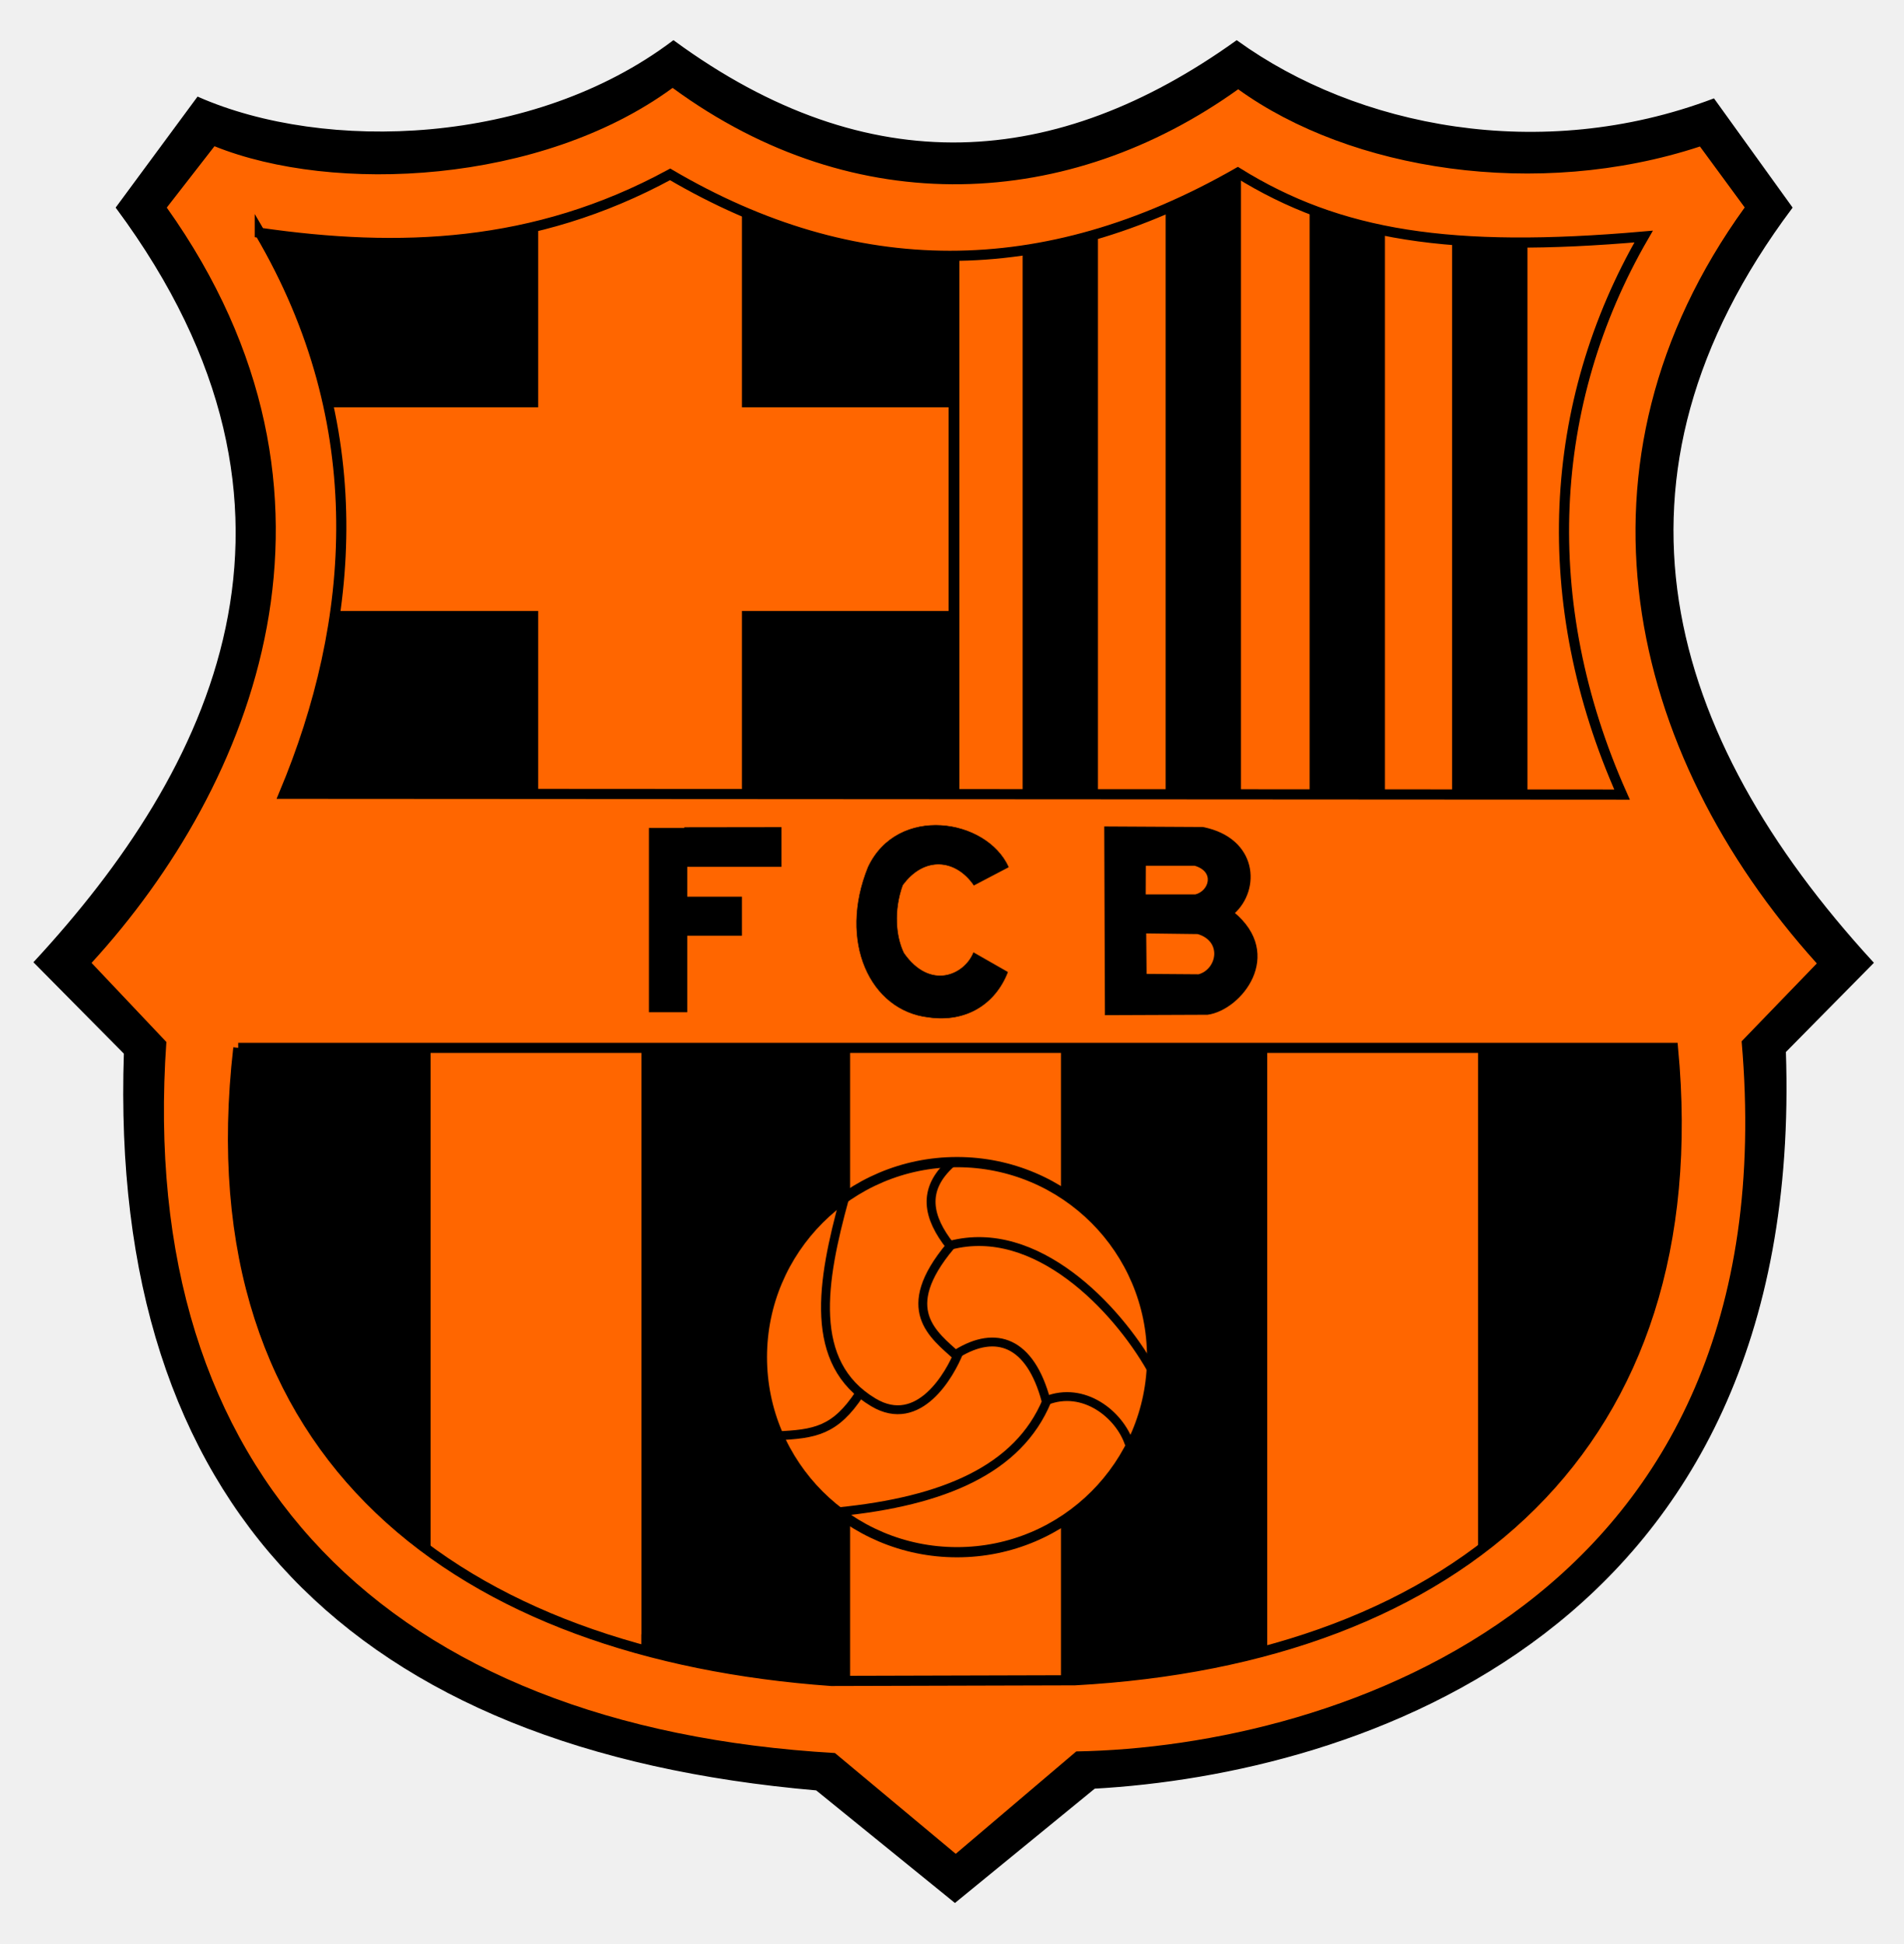
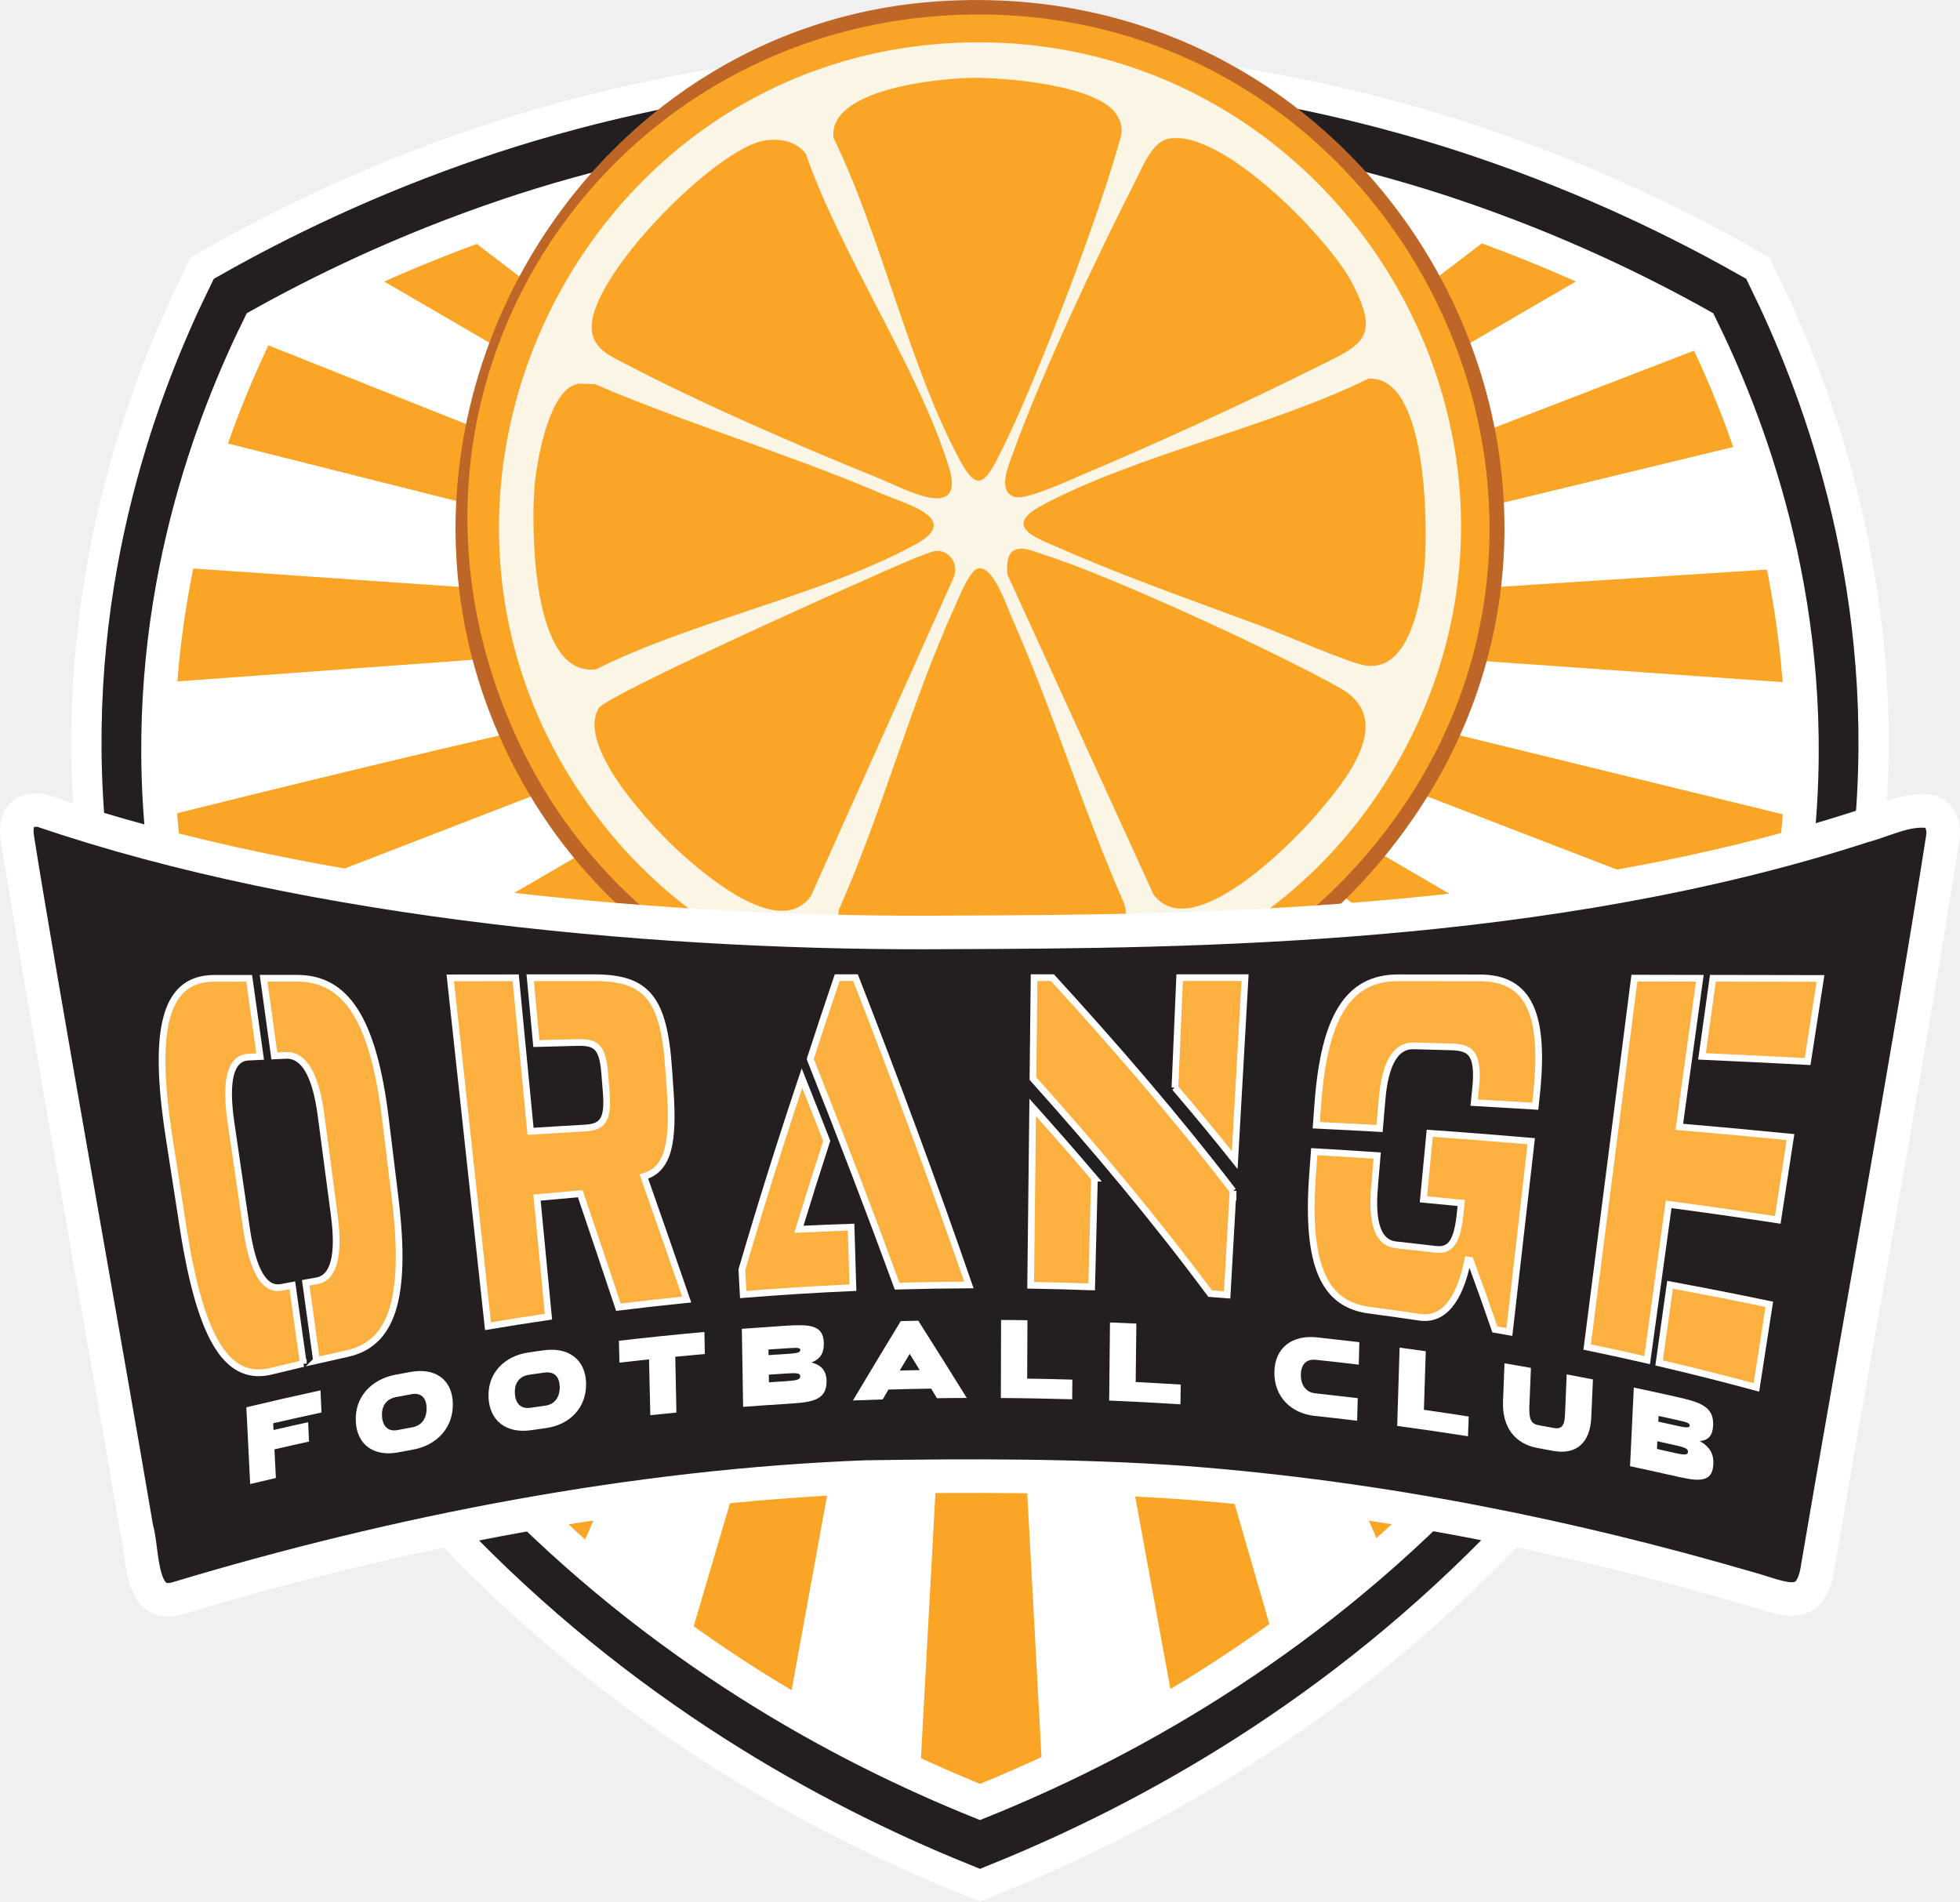
- <svg xmlns="http://www.w3.org/2000/svg" version="1.0" width="142" height="145" id="orange-logo" viewBox="0 0 142 145">
-   <defs id="defs1" />
-   <g transform="translate(-112,-91)" id="layer1">
-     <path id="black-outline" d="m 126.77,98.33 c 9.48,4.16 25.04,3.67 35.47,-4.21 14.59,10.69 28.63,9.59 42.02,0 8.93,6.45 22.67,9.21 35.57,4.34 l 5.78,8.03 c -15.08,20.15 -9.49,39.41 6.05,56.35 l -6.53,6.62 c 1.48,43.46 -32.18,53.83 -51.5,54.91 l -10.39,8.5 -10.31,-8.37 c -34.5,-2.98 -52.72,-21.18 -51.59,-54.92 l -6.71,-6.78 c 13.12,-14.19 22.97,-33.58 6.12,-56.31 z" style="display:inline;fill:#000000;fill-opacity:1;fill-rule:evenodd;stroke:#000000;stroke-width:0.2px;stroke-linecap:butt;stroke-linejoin:miter;stroke-opacity:1" />
-     <path id="bottom-blue" d="m 127.56,168.71 h 111.02 c 2.92,30.72 -16.6,47.32 -46.28,48.95 l -18.86,0.05 c -28.4,-2.04 -49.55,-17.03 -45.88,-49 z" style="display:inline;fill:#000000;fill-opacity:1;fill-rule:evenodd;stroke:none;stroke-width:0.2" />
-     <rect id="right-bottom-red-stripe-adjust" width="10.24" height="4.52" x="206.54" y="210.70" style="fill:#ff6600;fill-opacity:1;fill-rule:nonzero;stroke:none;stroke-width:0.2" />
-     <rect id="right-bottom-red-stripe" width="15.73" height="43.87" x="206.54" y="169.07" style="fill:#ff6600;fill-opacity:1;fill-rule:nonzero;stroke:none;stroke-width:0.2" />
-     <rect id="middle-bottom-red-stripe" width="15.73" height="49.09" x="175.42" y="169.08" style="fill:#ff6600;fill-opacity:1;fill-rule:nonzero;stroke:none;stroke-width:0.2" />
-     <rect id="left-bottom-red-stripe-adjust" width="10.24" height="4.52" x="149.6" y="210.7" style="fill:#ff6600;fill-opacity:1;fill-rule:nonzero;stroke:none;stroke-width:0.2" />
-     <rect id="left-bottom-red-stripe" width="15.73" height="43.87" x="144.12" y="169.08" style="fill:#ff6600;fill-opacity:1;fill-rule:nonzero;stroke:none;stroke-width:0.2" />
-     <path id="top-right-fill" d="m 183.53,108.48 v 43.61 l 52.99,0.38 -5.46,-20.99 6.8,-25.11 -33.54,-4.31 z" style="display:inline;fill:#ff6600;fill-opacity:1;fill-rule:evenodd;stroke:none;stroke-width:0.2" />
-     <path id="top-left-fill" d="m 182.77,108.48 v 43.61 l -52.99,0.38 5.46,-20.99 -6.8,-25.11 33.54,-4.31 z" style="display:inline;fill:#000000;fill-opacity:1;fill-rule:evenodd;stroke:none;stroke-width:0.2px;stroke-linecap:butt;stroke-linejoin:miter;stroke-opacity:1" />
-     <rect id="top-left-red-vert" width="15.2" height="48.51" x="152.15" y="103.30" style="fill:#ff6600;fill-opacity:1;fill-rule:nonzero;stroke:none;stroke-width:0.2" />
-     <rect id="top-left-red-hor" width="15.2" height="47.28" x="121.39" y="-182.77" transform="rotate(90)" style="fill:#ff6600;fill-opacity:1;fill-rule:nonzero;stroke:none;stroke-width:0.2" />
-     <rect id="top-right-stripe-4" width="5.62" height="43.76" x="220.33" y="107.91" style="fill:#000000;fill-opacity:1;fill-rule:nonzero;stroke:none;stroke-width:0.2" />
-     <rect id="top-right-stripe-3" width="5.62" height="45.46" x="209.7" y="106.24" style="fill:#000000;fill-opacity:1;fill-rule:nonzero;stroke:none;stroke-width:0.2" />
-     <rect id="top-right-stripe-2" width="5.62" height="48.07" x="198.96" y="103.53" style="fill:#000000;fill-opacity:1;fill-rule:nonzero;stroke:none;stroke-width:0.2" />
-     <rect id="top-right-stripe-1" width="5.62" height="44.76" x="188.29" y="106.74" style="fill:#000000;fill-opacity:1;fill-rule:nonzero;stroke:none;stroke-width:0.2" />
-     <path id="int-fill" d="m 162.16,97.57 c -9.79,7.17 -25.27,7.93 -34.16,4.34 l -3.56,4.58 c 15.28,21.49 6.5,43.12 -5.61,56.36 l 5.58,5.9 c -2.26,32.4 16.64,51.13 49.88,53.06 l 9.01,7.52 8.99,-7.64 c 19.35,-0.33 53.29,-11.19 49.64,-52.99 l 5.61,-5.81 c -14.22,-15.77 -19.13,-37.38 -5.38,-56.41 l -3.34,-4.55 c -12.16,4 -26.08,1.78 -34.45,-4.27 -12.56,9 -28.51,9.93 -42.19,-0.1 z m 42.3,6.16 c 7.55,4.69 15.89,6.02 30.28,4.76 -7.2,12.46 -7.98,27.31 -1.6,41.64 l -99.82,-0.06 c 5.37,-12.81 6.6,-27.55 -1.82,-41.87 10.37,1.51 20.51,1.15 30.61,-4.35 13.71,8.05 27.81,8.19 42.34,-0.12 z m -74.69,65.46 h 107.04 c 2.81,29.62 -16,45.62 -44.62,47.19 l -18.19,0.05 c -27.38,-1.97 -47.77,-16.42 -44.23,-47.24 z" style="display:inline;fill:#ff6600;fill-opacity:1;fill-rule:evenodd;stroke:none;stroke-width:0.178px;stroke-linecap:butt;stroke-linejoin:miter;stroke-opacity:0" />
-     <path id="top-outline" d="m 131.38,108.36 c 8.42,14.32 7.18,29.06 1.82,41.87 l 99.81,0.06 c -6.38,-14.33 -5.6,-29.18 1.61,-41.64 -14.38,1.26 -22.73,-0.07 -30.28,-4.76 -14.53,8.32 -28.64,8.17 -42.35,0.12 -10.11,5.5 -20.24,5.86 -30.61,4.36 z" style="display:inline;fill:none;fill-rule:evenodd;stroke:#000000;stroke-width:0.757;stroke-linecap:butt;stroke-linejoin:miter;stroke-miterlimit:4;stroke-dasharray:none;stroke-opacity:1" />
-     <path id="bottom-outline" d="m 129.77,169.19 h 107.04 c 2.81,29.62 -16,45.62 -44.62,47.19 l -18.18,0.05 c -27.38,-1.97 -47.77,-16.42 -44.23,-47.24 z" style="fill:none;fill-rule:evenodd;stroke:#000000;stroke-width:0.757;stroke-linecap:butt;stroke-linejoin:miter;stroke-miterlimit:4;stroke-dasharray:none;stroke-opacity:1" />
-     <path id="middle-outline" d="m 183.19,109.86 v 40.45" style="fill:none;fill-rule:evenodd;stroke:#000000;stroke-width:0.757;stroke-linecap:butt;stroke-linejoin:miter;stroke-miterlimit:4;stroke-dasharray:none;stroke-opacity:1" />
-     <path id="ball-fill" d="m 197.95,192.27 a 14.55,14.55 0 1 1 -29.11,0 14.55,14.55 0 1 1 29.11,0 z" style="fill:#ff6600;fill-opacity:1;fill-rule:nonzero;stroke:#000000;stroke-width:0.761;stroke-linecap:butt;stroke-linejoin:miter;stroke-miterlimit:4;stroke-dasharray:none;stroke-dashoffset:0;stroke-opacity:1" />
-     <path id="ball6" d="m 175,180.42 c -1.7,6.19 -2.75,12.29 2.15,15.22 3.42,2.05 5.74,-2.13 6.38,-3.74" style="fill:none;fill-rule:evenodd;stroke:#000000;stroke-width:0.662;stroke-linecap:butt;stroke-linejoin:miter;stroke-miterlimit:4;stroke-dasharray:none;stroke-opacity:1" />
-     <path id="ball5" d="m 169.93,198.14 c 2.87,-0.13 4.37,-0.37 6.21,-3.16" style="fill:none;fill-rule:evenodd;stroke:#000000;stroke-width:0.662;stroke-linecap:butt;stroke-linejoin:miter;stroke-miterlimit:4;stroke-dasharray:none;stroke-opacity:1" />
-     <path id="ball4" d="m 183.41,192 c 2.88,-1.77 5.44,-0.91 6.63,3.52 2.8,-1.13 5.5,1.04 6.21,3.22" style="fill:none;fill-rule:evenodd;stroke:#000000;stroke-width:0.662;stroke-linecap:butt;stroke-linejoin:miter;stroke-miterlimit:4;stroke-dasharray:none;stroke-opacity:1" />
-     <path id="ball3" d="m 190.1,195.52 c -2.13,5.14 -7.72,7.51 -15.57,8.29" style="fill:none;fill-rule:evenodd;stroke:#000000;stroke-width:0.662;stroke-linecap:butt;stroke-linejoin:miter;stroke-miterlimit:4;stroke-dasharray:none;stroke-opacity:1" />
-     <path id="ball2" d="m 183.41,192.21 c -1.77,-1.62 -4.49,-3.47 -0.52,-8.23 -1.68,-2.13 -2.14,-4.21 0.06,-6.18" style="fill:none;fill-rule:evenodd;stroke:#000000;stroke-width:0.662;stroke-linecap:butt;stroke-linejoin:miter;stroke-miterlimit:4;stroke-dasharray:none;stroke-opacity:1" />
-     <path id="ball1" d="m 197.88,193.14 c -2.59,-4.57 -8.6,-10.9 -14.99,-9.22" style="fill:none;fill-rule:evenodd;stroke:#000000;stroke-width:0.662;stroke-linecap:butt;stroke-linejoin:miter;stroke-miterlimit:4;stroke-dasharray:none;stroke-opacity:1" />
-     <path id="text-b" d="m 194.48,152.77 0.05,13.88 7.55,-0.03 c 2.46,-0.34 5.68,-4.37 1.9,-7.49 1.99,-1.76 1.75,-5.52 -2.25,-6.32 z m 2.9,2.73 h 3.76 c 1.65,0.48 1.16,2.07 0.05,2.34 h -3.82 z m 0.03,5.05 3.96,0.05 c 1.96,0.58 1.52,2.81 0.06,3.2 l -3.99,-0.03 z" style="fill:#000000;fill-rule:evenodd;stroke:#000000;stroke-width:0.2px;stroke-linecap:butt;stroke-linejoin:miter;stroke-opacity:1" />
-     <path id="text-c" d="m 184.67,157.04 2.56,-1.34 c -1.64,-3.62 -8.27,-4.65 -10.46,0 -2.25,5.54 0.14,10.7 4.5,11.2 2.77,0.4 4.96,-0.95 5.9,-3.36 l -2.54,-1.45 c -0.68,1.68 -3.25,2.84 -5.21,0.03 -0.61,-1.26 -0.76,-3.19 -0.09,-5.07 1.61,-2.21 3.97,-1.97 5.33,0 z" style="fill:#000000;fill-rule:evenodd;stroke:#000000;stroke-width:0.038;stroke-linecap:butt;stroke-linejoin:miter;stroke-miterlimit:4;stroke-dasharray:none;stroke-opacity:1" />
-     <path id="text-f" d="m 163.05,152.73 v 0.05 h -2.64 v 5.13 2.91 5.71 h 2.86 v -5.71 h 4.08 v -2.91 h -4.08 v -2.23 h 7.03 v -2.96 z" style="fill:#000000;fill-opacity:1;fill-rule:nonzero;stroke:none;stroke-width:0.662;stroke-linecap:butt;stroke-linejoin:miter;stroke-miterlimit:4;stroke-dasharray:none;stroke-dashoffset:0;stroke-opacity:1" />
+ <svg xmlns="http://www.w3.org/2000/svg" viewBox="0 0 292.08 283.37" version="1.1" id="svg53">
+   <defs id="defs1">
+     <style id="style1">
+       .cls-1, .cls-2, .cls-3, .cls-4 {
+         stroke: #fff;
+       }
+ 
+       .cls-1, .cls-2, .cls-3, .cls-4, .cls-5 {
+         stroke-miterlimit: 10;
+       }
+ 
+       .cls-1, .cls-2, .cls-5 {
+         fill: none;
+       }
+ 
+       .cls-1, .cls-3 {
+         stroke-width: 5px;
+       }
+ 
+       .cls-6 {
+         fill: #bd6628;
+       }
+ 
+       .cls-2 {
+         stroke-width: 19px;
+       }
+ 
+       .cls-7 {
+         fill: #faa526;
+       }
+ 
+       .cls-8 {
+         fill: #fbf5e5;
+       }
+ 
+       .cls-9 {
+         fill: #fff;
+       }
+ 
+       .cls-3 {
+         fill: #231f20;
+       }
+ 
+       .cls-4 {
+         fill: #fbb040;
+       }
+ 
+       .cls-5 {
+         stroke: #231f20;
+         stroke-width: 10px;
+       }
+     </style>
+   </defs>
+   <path class="cls-2" d="m 271.53,121.42 c -4.06,51.82 -36,85.37 -51.62,101.78 C 195,249.37 167.47,264.41 146.04,273.11 124.61,264.41 97.08,249.37 72.17,223.2 56.55,206.79 24.61,173.24 20.55,121.42 17.83,86.67 28.85,59.11 35.67,45.15 44.63,40.1 57.55,33.62 73.88,28.1 c 10.13,-3.43 36.64,-11.57 72.16,-11.86 35.52,0.29 62.03,8.43 72.16,11.86 16.32,5.52 29.25,12 38.21,17.05 6.82,13.96 17.84,41.52 15.12,76.27 z" id="path2" style="display:inline;fill:#ffffff;fill-opacity:1" />
+   <g id="Layer_6" data-name="Layer 6" style="display:inline">
+     <path class="cls-7" d="m 208.2,25.57 c -2.21,-0.89 -4.44,-1.7 -6.65,-2.58 -0.53,-0.21 -0.96,-0.49 -1.33,-0.82 -6.73,8.74 -13.45,17.49 -20.14,26.26 -0.56,1.76 3.56,4.02 3.9,6.31 9.06,-9.26 18.09,-18.55 27.12,-27.84 -1.01,-0.44 -1.99,-0.97 -2.9,-1.33 z" id="path18" style="display:inline" />
+     <path class="cls-7" d="m 236.14,36.5 c -3.19,-1.8 -6.69,-2.51 -10.03,-3.95 -0.09,-0.04 -0.16,-0.09 -0.24,-0.13 l -35.19,26.82 2.96,6.67 46.55,-27.08 c -1.35,-0.74 -2.67,-1.55 -4.06,-2.34 z" id="path7" style="display:inline" />
+     <path class="cls-7" d="m 262.74,65.53 c -1.25,-1.99 -1.86,-4.49 -2.59,-6.68 -0.93,-2.78 -2.25,-5.55 -3.16,-8.35 l -59.12,22.8 c 0.21,2.59 1.4,5.46 0.78,7.75 z" id="path14" style="display:inline" />
+     <path class="cls-7" d="m 268.53,94.63 c -0.18,-3.36 -0.73,-6.67 -0.91,-10.03 l -62.42,4.03 c -3.44,0.25 -1.82,5.96 -1.56,8.65 l 65.78,4.64 c -0.8,-2.38 -0.74,-4.72 -0.88,-7.29 z" id="path17" style="display:inline" />
+     <path class="cls-7" d="m 268.79,130.8 c 0.31,-1.4 0.52,-2.82 0.73,-4.23 0.18,-1.41 0.25,-2.83 0.11,-4.25 l -68.48,-16.74 c -1.95,0.39 -1.57,6.88 -3.28,7.39 l 68.99,26.61 c 0.52,-2.95 1.29,-5.82 1.93,-8.77 z" id="path13" style="display:inline" />
+     <path class="cls-7" d="m 259.72,162.58 c 0.38,-1.05 0.67,-2.13 0.83,-3.25 0,-0.05 0.02,-0.08 0.03,-0.13 l -65.98,-38.49 -2.96,6.31 61.88,47.57 c 1.64,-4.1 3.92,-8.14 6.21,-12.01 z" id="path8" style="display:inline" />
+     <path class="cls-7" d="m 233.17,204.88 c 4.19,-3.38 7.04,-8.14 10.12,-12.56 -19.41,-20.03 -38.84,-40 -58.37,-59.71 l -4.53,5.59 52.03,67.45 c 0.2,-0.27 0.44,-0.53 0.75,-0.77 z" id="path21" style="display:inline" />
+     <path class="cls-7" d="m 208.94,230.79 c 2.04,-1.57 4.09,-2.95 5.69,-5 1.37,-1.76 2.56,-3.6 4.18,-5.14 l -44.2,-76.85 -5.15,3.79 37.3,85.36 c 0.63,-0.81 1.38,-1.54 2.17,-2.15 z" id="path5" style="display:inline" />
+     <path class="cls-7" d="m 190.29,245.93 -27.53,-95.29 -6.4,2.34 18.83,102.97 c 5.26,-3 9.87,-6.97 15.1,-10.03 z" id="path10" style="display:inline" />
+     <path class="cls-7" d="m 145.61,271.51 c 1.37,-0.67 2.73,-1.45 4.03,-2.1 1.79,-0.89 3.76,-2.41 5.8,-3.16 l -6.1,-113.09 c -0.16,3.01 -4.33,0 -6.24,1.44 l -6.12,112.14 c 2.83,1.61 5.81,3.08 8.63,4.77 z" id="path15" style="display:inline" />
+     <path class="cls-7" d="m 110.12,251.95 c 2.27,1.45 4.9,2.43 7.11,3.97 l 19.15,-105.1 -5.46,-1.98 -28.75,97.59 c 2.64,1.86 5.22,3.79 7.94,5.53 z" id="path9" style="display:inline" />
+     <path class="cls-7" d="m 78.07,226.4 c 1.76,1.58 5.84,5.14 7.46,6.83 l 38.05,-87.09 -5.46,-3.43 -44.79,78.52 c 2.5,2.22 2.22,2.92 4.74,5.18 z" id="path3" style="display:inline" />
+     <path class="cls-7" d="m 49.67,193.09 c 1.34,2.68 3.79,5 5.5,7.49 1.35,1.97 2.88,3.88 4.52,5.64 17.56,-22.71 35.09,-45.44 52.37,-68.38 l -4.37,-5.41 -58.46,59.94 c 0.16,0.21 0.32,0.45 0.45,0.72 z" id="path19" style="display:inline" />
+     <path class="cls-7" d="m 99.1,119.99 -67.72,39.39 c 0.1,0.2 0.19,0.41 0.26,0.64 1.18,3.93 3.55,7.9 5.43,11.55 0.51,0.99 1.19,2.09 1.74,3.21 l 63.25,-47.76 c 0.54,-1.61 -2.31,-5.44 -2.96,-7.03 z" id="path4" style="display:inline" />
+     <path class="cls-7" d="m 22.89,123.17 c -0.02,5.32 0.11,11.4 2.47,16.31 l 68.59,-26.53 -1.72,-7.39 c -23.21,5.14 -46.35,10.78 -69.48,16.52 0.08,0.33 0.14,0.69 0.14,1.08 z" id="path11" style="display:inline" />
+     <path class="cls-7" d="m 22.38,101.84 69.7,-5.11 c -3.07,0.22 -0.36,-5.16 -1.72,-7.75 L 24.78,84.44 c -1.27,5.7 -2.04,11.57 -2.4,17.4 z" id="path16" style="display:inline" />
+     <path class="cls-7" d="m 35.54,49.69 c -1.77,5.17 -3.63,10.3 -5.57,15.4 l 62.02,15.6 1.95,-7.75 -58.41,-23.25 z" id="path12" style="display:inline" />
+     <path class="cls-7" d="m 66.73,33.03 c -0.1,0.04 -0.19,0.1 -0.3,0.14 -0.03,0 -0.05,0.02 -0.08,0.03 -0.39,0.32 -0.85,0.56 -1.39,0.7 -1.37,0.67 -2.83,1.16 -4.34,1.65 -0.66,0.21 -1.32,0.44 -1.97,0.68 -0.12,0.05 -0.24,0.1 -0.37,0.14 -0.14,0.05 -0.29,0.1 -0.43,0.16 -1.92,0.74 -3.78,1.59 -5.62,2.5 L 96.6,64.84 c 1.7,0.59 2.58,-4.43 3.9,-5.95 L 66.73,33.04 Z" id="path6" style="display:inline" />
+     <path class="cls-7" d="M 110.17,45.54 C 105.01,38.81 99.83,32.09 94.65,25.37 c -2.39,0.34 -4.79,0.69 -7.16,1.16 -1.84,0.36 -3.51,0.92 -5.18,1.37 8.1,8.22 16.23,16.4 24.42,24.49 0.77,-2.39 5.04,-4.03 3.43,-6.85 z" id="path20" style="display:inline" />
+   </g>
+   <g id="Layer_1" data-name="Layer 1" style="display:inline">
+     <path class="cls-5" d="m 271.53,121.41 c -4.06,51.82 -36,85.37 -51.62,101.78 C 195,249.36 167.47,264.4 146.04,273.1 124.61,264.4 97.08,249.36 72.17,223.19 56.55,206.78 24.61,173.23 20.55,121.41 17.83,86.66 28.85,59.1 35.67,45.14 44.63,40.09 57.55,33.61 73.88,28.09 c 10.13,-3.43 36.64,-11.57 72.16,-11.86 35.52,0.29 62.03,8.43 72.16,11.86 16.32,5.52 29.25,12 38.21,17.05 6.82,13.96 17.84,41.52 15.12,76.27 z" id="path22" style="display:inline" />
+     <path class="cls-1" d="m 268.12,122.1 c -3.95,50.02 -35.02,82.41 -50.22,98.25 -24.23,25.26 -51.01,39.78 -71.86,48.18 C 125.19,260.13 98.41,245.61 74.18,220.35 58.98,204.51 27.91,172.12 23.96,122.1 21.31,88.56 32.03,61.95 38.67,48.48 47.39,43.61 59.96,37.35 75.84,32.02 c 9.85,-3.31 35.64,-11.17 70.2,-11.45 34.55,0.28 60.34,8.14 70.2,11.45 15.88,5.33 28.45,11.58 37.17,16.46 6.63,13.48 17.35,40.08 14.71,73.62 z" id="path23" style="display:inline" />
+   </g>
+   <g id="Layer_3" data-name="Layer 3" style="display:inline">
+     <g id="Generative_Object-2" data-name="Generative Object">
+       <path class="cls-6" d="M 139.63,0.21 C 208.97,-4.6 250.74,75.94 205.06,129.13 167.51,172.86 96.92,161.78 74.19,109.18 53.23,60.64 86.92,3.86 139.63,0.21 Z" id="path24" />
+       <path class="cls-7" d="M 141.44,2.28 C 208.18,-1.35 247.57,77.36 202.99,128.09 166.35,169.78 98.89,159.44 76.53,108.91 54.17,58.38 89.11,5.13 141.44,2.28 Z" id="path25" />
+       <path class="cls-8" d="m 141.7,6.42 c 56.22,-3.1 94.58,57.45 66.73,106.9 -25.74,45.71 -90.73,49.22 -121.02,6.22 C 55.14,73.72 86.26,9.49 141.7,6.42 Z" id="path26" />
+       <path class="cls-7" d="m 113.97,20.94 c 2.23,-0.34 4.62,0.07 6.09,1.94 5.33,15.25 16.42,31.33 21.25,46.39 2.83,8.83 -6.43,3.59 -10.5,1.94 C 119.32,66.56 104.38,60.09 93.49,54.37 91.15,53.14 88.4,52.14 88.18,49.06 87.62,41.37 106.68,22.05 113.96,20.94 Z" id="path27" />
+       <path class="cls-7" d="m 145.85,84.69 c 2.25,-0.27 4.24,5.81 5.05,7.64 6.1,13.8 10.5,28.42 16.59,42.24 1.61,4.97 -3.45,7.29 -7.39,8.42 -7.04,2.03 -18.8,2.17 -25.91,0.52 -3.88,-0.9 -9.91,-2.84 -9.2,-7.9 6.48,-14.58 10.77,-30.92 17.36,-45.35 0.58,-1.27 2.16,-5.41 3.5,-5.57 z" id="path28" />
+       <path class="cls-7" d="m 174.09,20.68 c 7.95,-1.61 23.86,14.79 27.34,21.38 4.47,8.48 1.44,9.35 -5.57,12.83 -10.72,5.32 -23.44,11.17 -34.47,15.81 -2.03,0.85 -8.37,3.83 -10.11,3.37 -2.74,-0.73 -1,-4.65 -0.39,-6.35 4.26,-11.9 12.57,-29.51 18.4,-40.94 1,-1.97 2.42,-5.61 4.79,-6.09 z" id="path29" />
+       <path class="cls-7" d="m 144.55,11.61 c 4.91,-0.11 19.24,1.02 21.9,5.57 1.21,2.08 0.6,3.09 0,5.18 -3.22,11.21 -12.56,35.93 -17.88,46.13 -2.04,3.91 -3.22,4.34 -5.44,0.26 -7.68,-14.15 -11.73,-33.48 -18.92,-48.2 -0.83,-7.26 15.46,-8.83 20.34,-8.94 z" id="path30" />
+       <path class="cls-7" d="m 151.55,81.84 c 1.19,-0.3 2.75,0.42 3.89,0.78 10.07,3.17 34.92,14.63 44.31,19.95 8.39,4.75 0.68,13.9 -3.76,19.05 -3.89,4.51 -18.57,19.2 -24.1,11.66 L 150.12,85.6 c -0.09,-1.24 -0.17,-3.36 1.43,-3.76 z" id="path31" />
+       <path class="cls-7" d="m 139.63,82.09 c 1.98,0 3.33,2.11 2.46,4.02 l -21.25,47.42 c -4.49,6.3 -15.11,-2.59 -19.05,-6.09 -4.17,-3.71 -16.03,-16.11 -12.57,-21.9 1.13,-1.89 34.71,-16.95 39.52,-19.05 1.75,-0.77 9.68,-4.41 10.88,-4.41 z" id="path32" />
+       <path class="cls-7" d="m 203.9,56.44 c 8.77,-0.64 8.85,21.81 8.42,27.34 -0.37,4.87 -2.01,16.26 -8.68,15.42 -2.47,-0.31 -12.6,-4.77 -15.81,-5.96 -9.48,-3.53 -20.4,-7.35 -29.54,-11.4 -3.41,-1.51 -9.16,-3.23 -3.11,-6.48 14.22,-7.62 33.94,-11.66 48.72,-18.92 z" id="path33" />
+       <path class="cls-7" d="m 85.99,57.22 c 0.71,-0.15 1.81,0.11 2.59,0 14,6.01 28.76,10.35 42.76,16.33 3.67,1.57 12.06,3.74 5.18,7.52 -13.83,7.59 -33.29,11.44 -47.68,18.66 -9.63,1.3 -9.66,-21.07 -9.2,-27.08 0.27,-3.56 2.1,-14.5 6.35,-15.42 z" id="path34" />
+     </g>
+   </g>
+   <g id="Layer_8" data-name="Layer 8" style="display:inline">
+     <path class="cls-3" d="m 287.51,120.93 c 1.39,0.35 2.07,1.63 2.08,3.41 -5.13,32.99 -13.58,78.89 -18.67,108.9 -1.01,7.53 -5.34,4.79 -10.68,3.35 -25.84,-7.52 -53.79,-13.35 -83.87,-15.65 -15.77,-1.11 -31.55,-1.07 -47.36,-0.83 -34.56,1.33 -69.88,8.23 -102.48,18.04 C 20.61,240 21.4,231.25 20.34,227.71 16.17,203 5.85,145.63 2.58,124.83 c -0.34,-2.38 0.38,-4.45 3.53,-4.08 40.6,13.92 93.91,18.56 135.73,18.19 35.58,-0.12 88.58,-0.51 135.72,-15.81 3.41,-0.91 6.41,-2.61 9.81,-2.24 l 0.13,0.03 z" id="path35" style="display:inline" />
+     <g id="g47">
+       <path class="cls-9" d="m 40.71,212.1 c 0.02,0.33 0.03,0.67 0.05,1 1.72,-0.4 3.44,-0.79 5.16,-1.16 0.04,0.96 0.09,1.92 0.13,2.88 -1.72,0.38 -3.44,0.76 -5.15,1.16 0.07,1.42 0.14,2.85 0.21,4.27 -1.28,0.29 -2.55,0.59 -3.83,0.9 -0.19,-3.81 -0.38,-7.63 -0.57,-11.44 3.68,-0.88 7.36,-1.72 11.05,-2.52 0.05,1.1 0.1,2.2 0.15,3.3 -2.4,0.52 -4.8,1.05 -7.19,1.6 z" id="path36" />
+       <path class="cls-9" d="m 67.48,209.09 c 0.11,3.66 -2.39,6.28 -5.89,6.92 -0.75,0.14 -1.49,0.28 -2.24,0.42 -3.5,0.66 -6.16,-0.99 -6.33,-4.64 -0.17,-3.64 2.34,-6.24 5.87,-6.92 0.75,-0.14 1.5,-0.28 2.25,-0.42 3.55,-0.66 6.23,0.98 6.34,4.63 z m -3.91,0.66 c -0.05,-1.4 -0.76,-2.27 -2.3,-1.98 -0.75,0.14 -1.5,0.28 -2.24,0.42 -1.54,0.29 -2.17,1.41 -2.11,2.81 0.07,1.36 0.77,2.4 2.31,2.11 0.75,-0.14 1.49,-0.28 2.24,-0.42 1.54,-0.28 2.15,-1.57 2.11,-2.93 z" id="path37" />
+       <path class="cls-9" d="m 87.34,206.13 c 0.08,3.67 -2.46,6.19 -5.97,6.68 -0.75,0.1 -1.5,0.21 -2.25,0.32 -3.52,0.51 -6.17,-1.27 -6.32,-4.92 -0.14,-3.65 2.41,-6.15 5.96,-6.67 0.75,-0.11 1.51,-0.22 2.26,-0.32 3.57,-0.5 6.24,1.25 6.32,4.92 z m -3.93,0.5 c -0.04,-1.4 -0.74,-2.3 -2.29,-2.09 -0.75,0.11 -1.5,0.21 -2.26,0.32 -1.55,0.23 -2.19,1.32 -2.14,2.72 0.06,1.37 0.75,2.44 2.3,2.21 0.75,-0.11 1.5,-0.22 2.25,-0.32 1.55,-0.22 2.17,-1.47 2.15,-2.85 z" id="path38" />
+       <path class="cls-9" d="m 105.04,201.77 c -1.47,0.13 -2.94,0.27 -4.41,0.41 0.06,2.77 0.11,5.55 0.17,8.32 -1.3,0.13 -2.6,0.26 -3.89,0.39 -0.06,-2.77 -0.12,-5.54 -0.19,-8.32 -1.47,0.16 -2.94,0.32 -4.41,0.49 -0.03,-1.09 -0.05,-2.17 -0.08,-3.26 4.24,-0.49 8.49,-0.93 12.74,-1.31 0.02,1.09 0.04,2.17 0.06,3.26 z" id="path39" />
+       <path class="cls-9" d="m 123.17,205.85 c 0.03,3.02 -2.56,3.14 -6.1,3.36 -2.11,0.13 -4.22,0.28 -6.33,0.44 -0.06,-3.88 -0.12,-7.75 -0.19,-11.63 2.12,-0.16 4.24,-0.31 6.37,-0.45 3.58,-0.22 5.82,-0.25 5.85,2.64 0.01,1.44 -0.53,2.32 -1.84,2.82 1.7,0.46 2.23,1.46 2.25,2.82 z m -5.41,-4.96 c -1.08,0.07 -2.16,0.14 -3.24,0.21 0,0.28 0,0.56 0.01,0.84 0.83,-0.06 1.65,-0.11 2.48,-0.16 1.56,-0.1 2.25,-0.17 2.25,-0.6 0,-0.35 -0.47,-0.35 -1.5,-0.29 z m 1.49,4.21 c 0,-0.55 -0.68,-0.51 -2.24,-0.41 -0.81,0.05 -1.63,0.1 -2.44,0.16 0,0.38 0.01,0.76 0.02,1.14 0.81,-0.05 1.63,-0.11 2.44,-0.16 1.56,-0.1 2.23,-0.2 2.22,-0.73 z" id="path40" />
+       <path class="cls-9" d="m 138.77,206.93 c -2.12,0.03 -4.24,0.08 -6.37,0.14 -0.29,0.49 -0.57,0.98 -0.86,1.47 -1.48,0.05 -2.96,0.1 -4.44,0.16 2.36,-3.96 4.74,-7.9 7.13,-11.83 0.87,-0.02 1.74,-0.04 2.61,-0.06 2.42,3.82 4.84,7.65 7.23,11.51 -1.48,0 -2.96,0.02 -4.44,0.04 -0.29,-0.48 -0.58,-0.96 -0.87,-1.43 z m -1.71,-2.75 c -0.5,-0.81 -1,-1.62 -1.5,-2.43 -0.49,0.83 -0.99,1.66 -1.48,2.49 0.99,-0.03 1.99,-0.05 2.98,-0.07 z" id="path41" />
+       <path class="cls-9" d="m 159.8,205.59 c 0,0.98 -0.01,1.95 -0.02,2.93 -3.54,-0.1 -7.09,-0.17 -10.63,-0.19 0,-3.88 0.02,-7.75 0.03,-11.63 1.31,0 2.62,0.02 3.93,0.04 -0.01,2.9 -0.02,5.8 -0.04,8.7 2.24,0.03 4.49,0.08 6.73,0.15 z" id="path42" />
+       <path class="cls-9" d="m 175.95,206.34 c -0.01,0.98 -0.03,1.96 -0.04,2.93 -3.54,-0.23 -7.08,-0.41 -10.62,-0.56 0.04,-3.88 0.08,-7.76 0.12,-11.64 1.31,0.05 2.62,0.11 3.93,0.17 -0.03,2.9 -0.07,5.81 -0.1,8.71 2.24,0.11 4.48,0.24 6.73,0.38 z" id="path43" />
+       <path class="cls-9" d="m 193.85,204.83 c -0.02,1.39 0.61,2.64 2.16,2.8 2.11,0.23 4.22,0.47 6.32,0.72 -0.03,1.12 -0.06,2.25 -0.09,3.37 -2.1,-0.26 -4.21,-0.5 -6.31,-0.72 -3.53,-0.38 -6.08,-2.84 -6.02,-6.54 0.06,-3.7 2.74,-5.55 6.31,-5.17 2.12,0.23 4.23,0.47 6.35,0.72 -0.03,1.12 -0.06,2.24 -0.09,3.35 -2.11,-0.25 -4.22,-0.5 -6.34,-0.72 -1.56,-0.17 -2.25,0.77 -2.29,2.19 z" id="path44" />
+       <path class="cls-9" d="m 218.87,211.09 c -0.04,0.98 -0.07,1.96 -0.11,2.94 -3.51,-0.55 -7.03,-1.07 -10.55,-1.54 0.12,-3.89 0.24,-7.78 0.36,-11.67 1.3,0.17 2.6,0.35 3.9,0.54 -0.09,2.91 -0.19,5.82 -0.28,8.73 2.23,0.32 4.45,0.65 6.68,1 z" id="path45" />
+       <path class="cls-9" d="m 237.13,211.26 c -0.17,3.74 -2.23,5.6 -5.72,4.94 -0.75,-0.14 -1.49,-0.28 -2.24,-0.41 -3.5,-0.63 -5.33,-3.2 -5.19,-6.94 0.07,-1.9 0.15,-3.8 0.22,-5.69 1.31,0.22 2.63,0.45 3.94,0.68 -0.08,1.88 -0.15,3.76 -0.23,5.64 -0.08,2.02 0.22,2.69 1.4,2.91 0.75,0.14 1.49,0.27 2.24,0.41 1.54,0.29 1.62,-0.91 1.68,-2.31 0.08,-1.89 0.16,-3.78 0.24,-5.68 1.3,0.25 2.61,0.5 3.91,0.75 -0.08,1.9 -0.17,3.8 -0.25,5.69 z" id="path46" />
+       <path class="cls-9" d="m 255.32,218.23 c -0.16,3.04 -2.7,2.42 -6.18,1.63 -2.08,-0.47 -4.15,-0.93 -6.23,-1.37 0.19,-3.91 0.37,-7.81 0.56,-11.72 2.09,0.44 4.18,0.9 6.27,1.37 3.51,0.79 5.71,1.41 5.55,4.31 -0.08,1.45 -0.67,2.17 -1.98,2.3 1.64,0.94 2.09,2.1 2.01,3.47 z m -4.97,-6.52 c -1.06,-0.24 -2.12,-0.48 -3.19,-0.71 -0.01,0.28 -0.03,0.57 -0.04,0.85 0.81,0.18 1.62,0.36 2.44,0.54 1.53,0.35 2.21,0.47 2.24,0.04 0.02,-0.35 -0.44,-0.49 -1.44,-0.72 z m 1.19,4.65 c 0.03,-0.55 -0.63,-0.71 -2.16,-1.05 -0.8,-0.18 -1.6,-0.36 -2.4,-0.54 -0.02,0.38 -0.04,0.77 -0.06,1.15 0.8,0.18 1.6,0.36 2.4,0.54 1.53,0.35 2.19,0.44 2.22,-0.1 z" id="path47" />
+     </g>
+     <g id="Layer_9" data-name="Layer 9" style="display:inline">
+       <path class="cls-4" d="m 243.56,145.76 c 3.25,0 6.5,0.01 9.75,0.02 -1.02,7.38 -2.04,14.76 -3.06,22.14 5.53,0.47 11.06,0.98 16.57,1.53 -0.63,4.11 -1.27,8.23 -1.9,12.34 -5.41,-0.83 -10.83,-1.6 -16.26,-2.32 -1.07,7.74 -2.14,15.47 -3.2,23.21 -2.97,-0.68 -5.95,-1.33 -8.94,-1.95 2.35,-18.32 4.69,-36.65 7.04,-54.97 z m 10.07,11.66 c 0.54,-3.88 1.09,-7.76 1.63,-11.64 5.34,0 10.69,0.02 16.03,0.03 -0.64,4.13 -1.28,8.26 -1.92,12.38 -5.24,-0.27 -10.49,-0.53 -15.74,-0.77 z m -6.39,45.68 c 0.54,-3.88 1.09,-7.76 1.63,-11.64 4.94,0.91 9.87,1.88 14.79,2.91 -0.64,4.13 -1.28,8.25 -1.92,12.38 -4.82,-1.3 -9.65,-2.52 -14.5,-3.65 z" id="path53" style="display:inline" />
+       <path class="cls-4" d="m 196.38,164.59 c 0.94,-13.12 4.56,-18.85 11.92,-18.88 4.04,0 8.09,0 12.13,0.01 7.43,-0.03 9.94,5.33 8.46,18.14 -0.04,0.33 -0.08,0.66 -0.11,0.99 -3.03,-0.19 -6.06,-0.37 -9.1,-0.54 0.07,-0.72 0.15,-1.44 0.22,-2.16 0.58,-5.62 -1.11,-6.07 -3.8,-6.15 -1.81,-0.05 -3.61,-0.1 -5.42,-0.15 -2.7,-0.07 -4.27,2.6 -4.73,8 -0.12,1.44 -0.25,2.88 -0.37,4.32 -3.14,-0.18 -6.29,-0.34 -9.43,-0.49 0.08,-1.03 0.15,-2.07 0.23,-3.1 z m 8.45,12.4 c -0.46,5.4 0.59,8.23 3.16,8.51 1.97,0.21 3.94,0.44 5.91,0.67 2.46,0.3 3.3,-1.38 3.73,-5.62 0.04,-0.43 0.09,-0.85 0.13,-1.28 -1.88,-0.19 -3.76,-0.37 -5.64,-0.55 0.31,-3.28 0.63,-6.56 0.94,-9.84 5.05,0.35 10.09,0.75 15.12,1.18 -1.08,9.48 -2.16,18.95 -3.25,28.43 -0.72,-0.13 -1.44,-0.26 -2.16,-0.38 -1.2,-3.49 -2.42,-6.92 -3.67,-10.3 -0.12,-0.02 -0.24,-0.03 -0.37,-0.05 -1.24,6.13 -3.7,9.06 -7.2,8.53 -2.51,-0.37 -5.03,-0.73 -7.55,-1.06 -6.52,-0.88 -9.37,-6.41 -8.39,-20.06 0.09,-1.18 0.17,-2.37 0.26,-3.55 3.13,0.18 6.25,0.37 9.38,0.58 -0.14,1.6 -0.27,3.19 -0.41,4.79 z" id="path52" style="display:inline" />
+       <path class="cls-4" d="m 183.75,177.46 c -0.29,5.17 -0.58,10.34 -0.88,15.51 -0.85,-0.07 -1.69,-0.14 -2.54,-0.2 -8.35,-11.23 -17.16,-21.73 -26.4,-32.04 0.06,-5.01 0.11,-10.03 0.17,-15.04 0.91,0 1.82,0 2.73,0 9.41,10.28 18.4,20.69 26.92,31.78 z m -20.66,-1.89 c -0.14,5.4 -0.28,10.8 -0.41,16.2 -3.03,-0.11 -6.06,-0.19 -9.09,-0.24 0.1,-8.83 0.2,-17.67 0.3,-26.5 3.12,3.48 6.19,6.99 9.21,10.54 z m 12,-13.49 c 0.23,-5.46 0.47,-10.93 0.7,-16.39 3.25,0 6.5,0 9.75,0 -0.51,9.06 -1.02,18.12 -1.54,27.18 -2.92,-3.67 -5.9,-7.26 -8.92,-10.8 z" id="path51" style="display:inline" />
+       <path class="cls-4" d="m 123.2,170.02 c -1.42,4.36 -2.8,8.75 -4.15,13.17 2.59,-0.13 5.18,-0.23 7.78,-0.32 0.09,3.01 0.18,6.02 0.27,9.02 -5.45,0.24 -10.9,0.58 -16.35,1.02 -0.07,-1.23 -0.14,-2.46 -0.2,-3.69 2.84,-9.69 5.82,-19.19 8.96,-28.56 1.25,3.13 2.48,6.25 3.69,9.36 z m -2.46,-12.21 c 1.31,-4.06 2.66,-8.1 4.02,-12.12 0.91,0 1.82,0 2.73,0 6.01,15.38 11.63,30.55 16.89,45.79 -3.57,0.02 -7.13,0.08 -10.69,0.18 -4.11,-11.21 -8.42,-22.46 -12.95,-33.84 z" id="path50" style="display:inline" />
+       <path class="cls-4" d="m 86.44,177.89 c -2.14,0.18 -4.28,0.37 -6.42,0.57 0.57,5.92 1.14,11.84 1.71,17.75 -3.01,0.44 -6.01,0.92 -9.01,1.42 -1.87,-17.3 -3.74,-34.61 -5.62,-51.91 3.25,0 6.5,0 9.75,-0.01 0.74,7.63 1.47,15.25 2.21,22.88 2.7,-0.17 5.4,-0.34 8.11,-0.49 2.64,-0.15 3.5,-1.19 3.17,-5.33 -0.07,-0.92 -0.15,-1.84 -0.22,-2.76 -0.31,-3.83 -1.12,-4.73 -4.04,-4.66 -2.05,0.05 -4.1,0.1 -6.15,0.16 -0.31,-3.27 -0.61,-6.54 -0.92,-9.81 3.19,0 6.37,0 9.56,0 7.85,0 10.37,3.08 11.08,13.64 0.07,1.05 0.14,2.1 0.22,3.15 0.51,7.5 -0.15,11.74 -3.92,12.83 2.17,6.18 4.3,12.29 6.38,18.34 -3.39,0.34 -6.79,0.72 -10.17,1.14 -1.86,-5.58 -3.76,-11.22 -5.69,-16.91 z" id="path49" style="display:inline" />
+       <path class="cls-4" d="m 45.2,203.19 c -1.54,0.36 -3.09,0.73 -4.63,1.11 -6.41,1.66 -10.58,-4.02 -13.28,-21.34 -0.69,-4.45 -1.38,-8.89 -2.07,-13.34 -2.7,-17.32 -0.24,-23.88 6.84,-23.83 1.69,0 3.38,0 5.07,0 0.55,3.89 1.09,7.77 1.64,11.66 -0.57,0.03 -1.15,0.05 -1.72,0.08 -2.69,0.11 -3.56,3.39 -2.62,9.82 0.76,5.2 1.52,10.39 2.28,15.59 0.94,6.43 2.68,9.39 5.22,8.9 0.54,-0.1 1.09,-0.2 1.63,-0.3 0.55,3.89 1.09,7.77 1.64,11.66 z m 1.96,-0.46 c -0.53,-3.86 -1.07,-7.71 -1.6,-11.57 0.55,-0.1 1.09,-0.2 1.64,-0.29 2.54,-0.46 3.41,-3.72 2.61,-9.81 -0.65,-4.94 -1.31,-9.88 -1.96,-14.81 -0.8,-6.09 -2.55,-9.08 -5.24,-8.98 -0.58,0.03 -1.15,0.05 -1.73,0.08 -0.53,-3.86 -1.07,-7.71 -1.6,-11.57 1.69,0 3.38,0 5.07,0 7.08,0.04 11.27,5.85 13.1,21.05 0.48,3.93 0.96,7.87 1.44,11.8 1.84,15.21 -0.65,21.62 -7.1,23.07 -1.55,0.34 -3.1,0.69 -4.64,1.04 z" id="path48" style="display:inline" />
+     </g>
  </g>
</svg>
